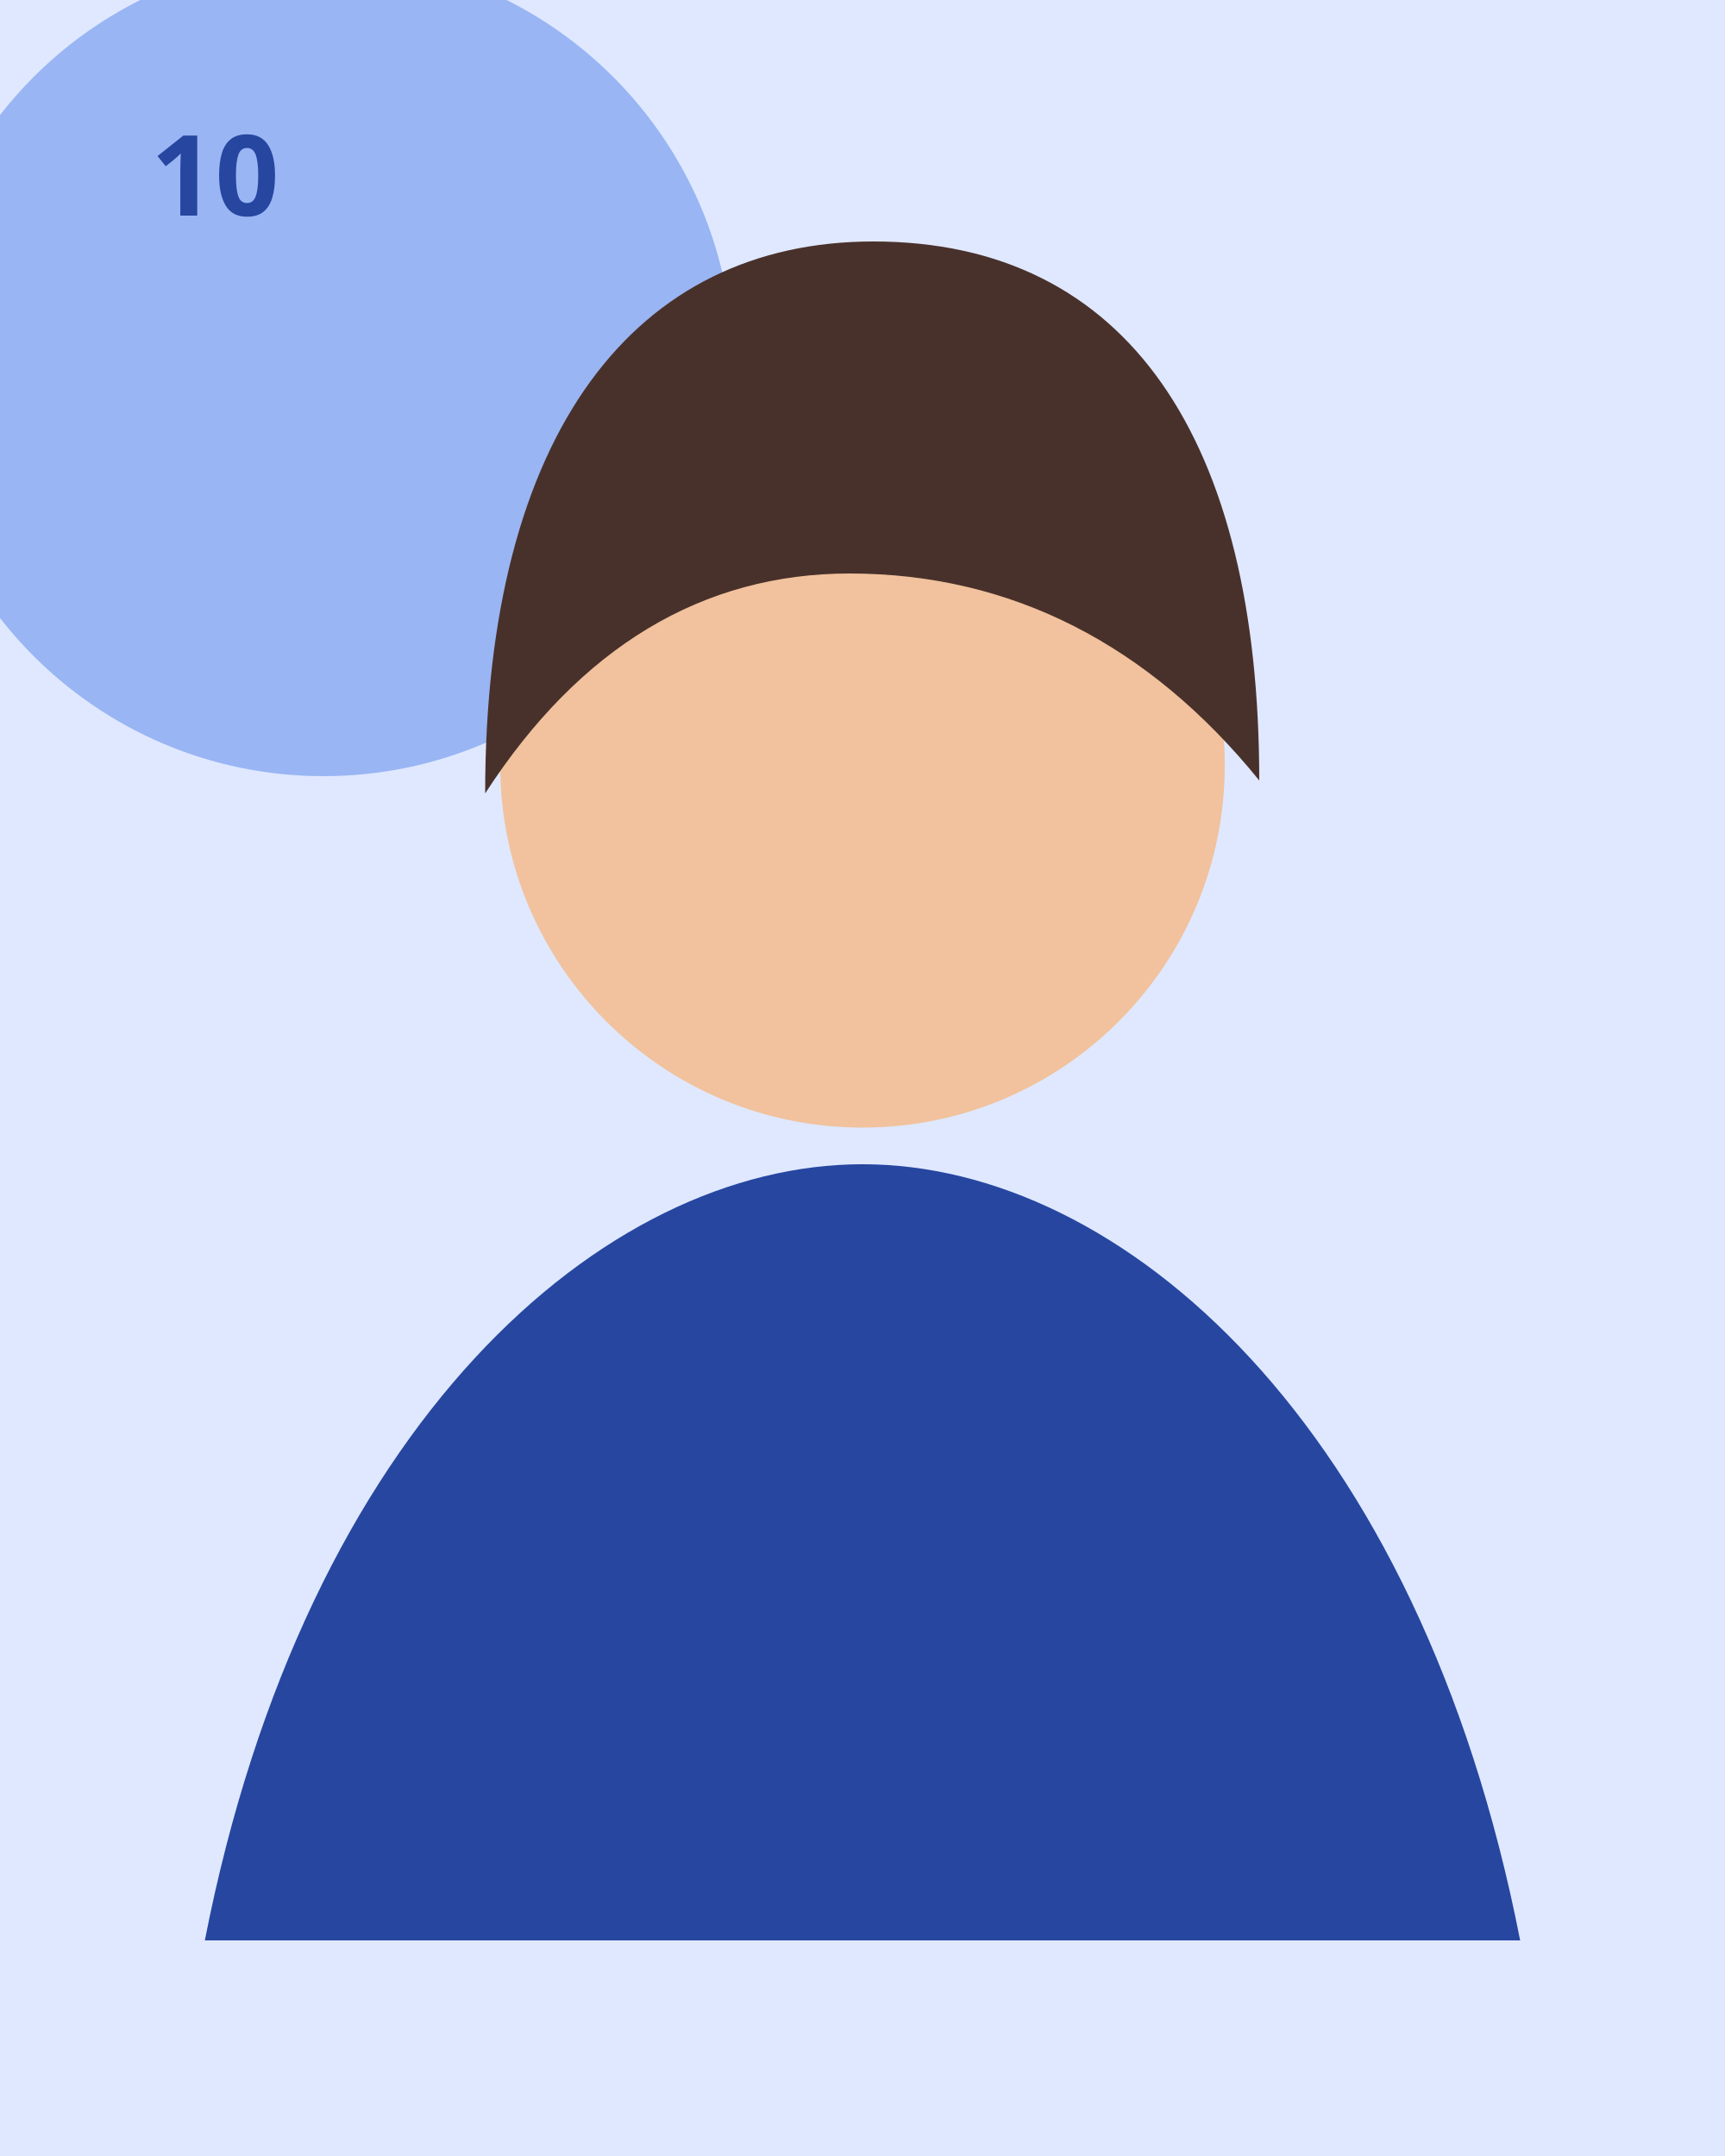
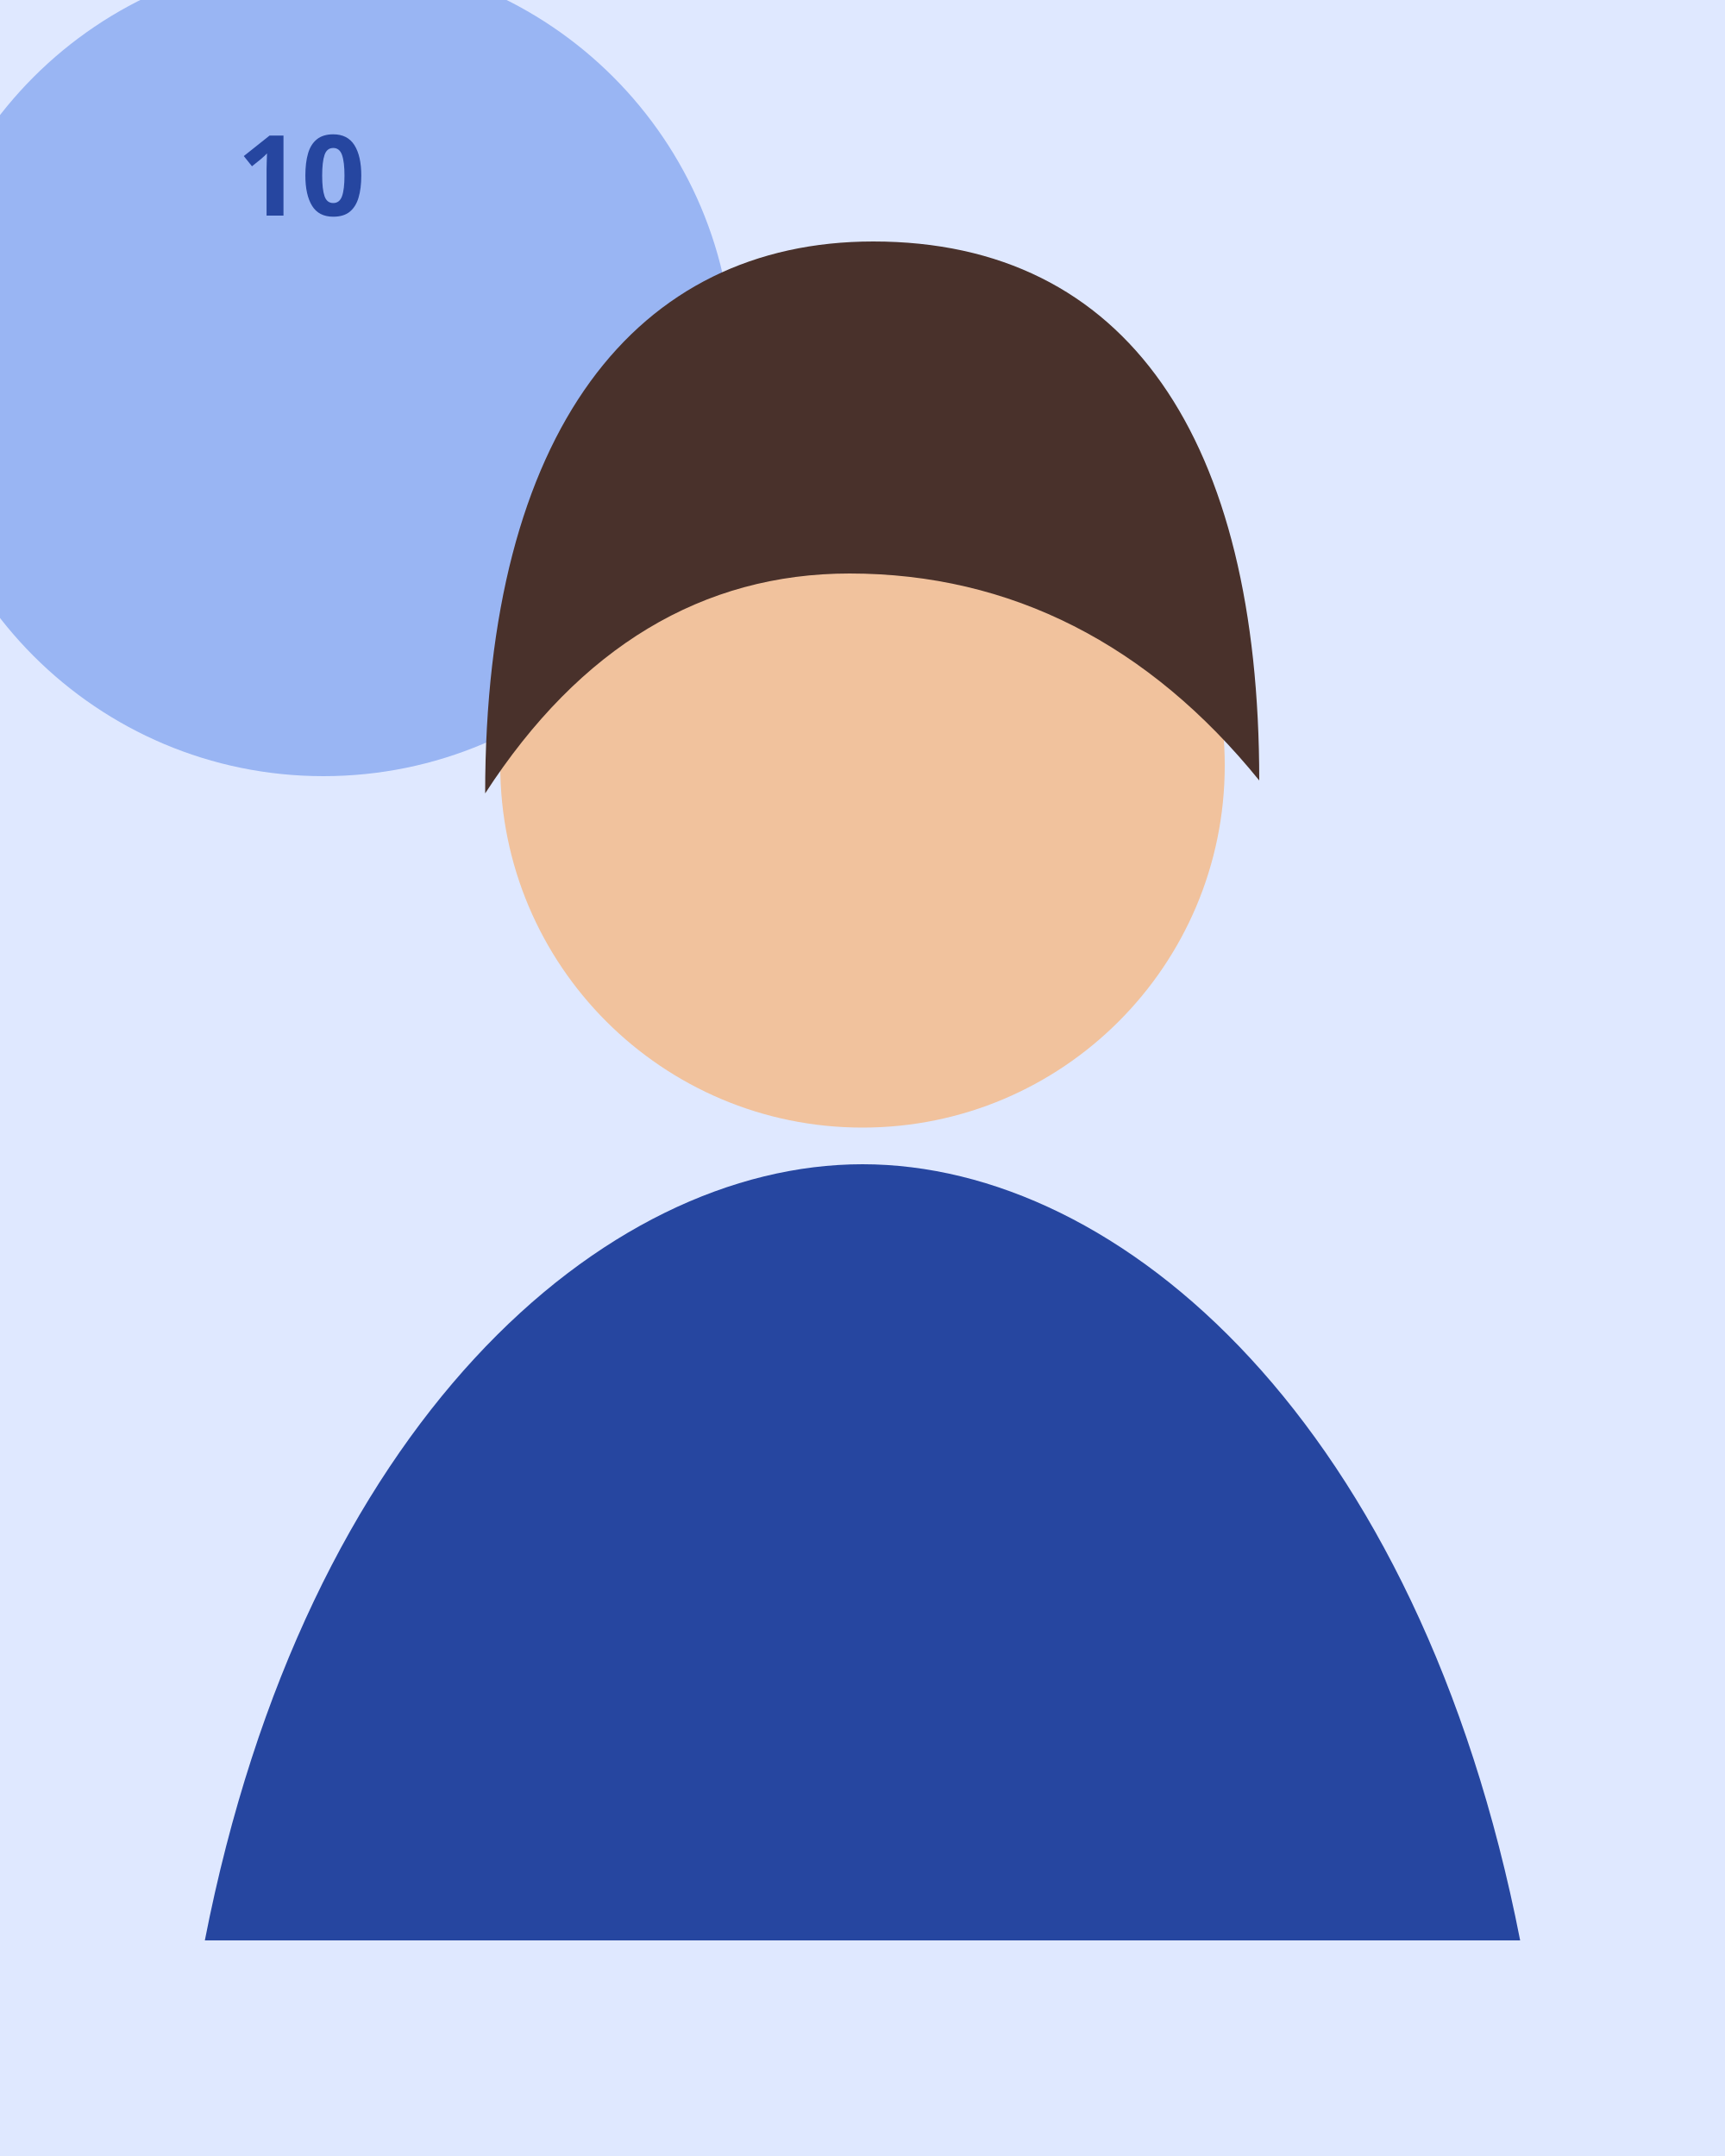
<svg xmlns="http://www.w3.org/2000/svg" viewBox="0 0 800 1000" role="img" aria-labelledby="title">
  <rect width="800" height="1000" fill="#dfe8ff" />
  <circle cx="150" cy="170" r="190" fill="#99b5f3" />
  <path d="M95 900c47-240 185-360 305-360s258 120 305 360" fill="#2646a0" />
  <circle cx="400" cy="355" r="168" fill="#f1c29d" />
  <path d="M225 368c0-168 70-256 180-256 118 0 179 92 179 250-51-63-115-96-190-96-68 0-125 34-169 102z" fill="#49312b" />
-   <text x="70" y="100" fill="#2646a0" font-family="sans-serif" font-size="52" font-weight="700">10</text>
+   <text x="110" y="100" fill="#2646a0" font-family="sans-serif" font-size="52" font-weight="700">10</text>
</svg>
